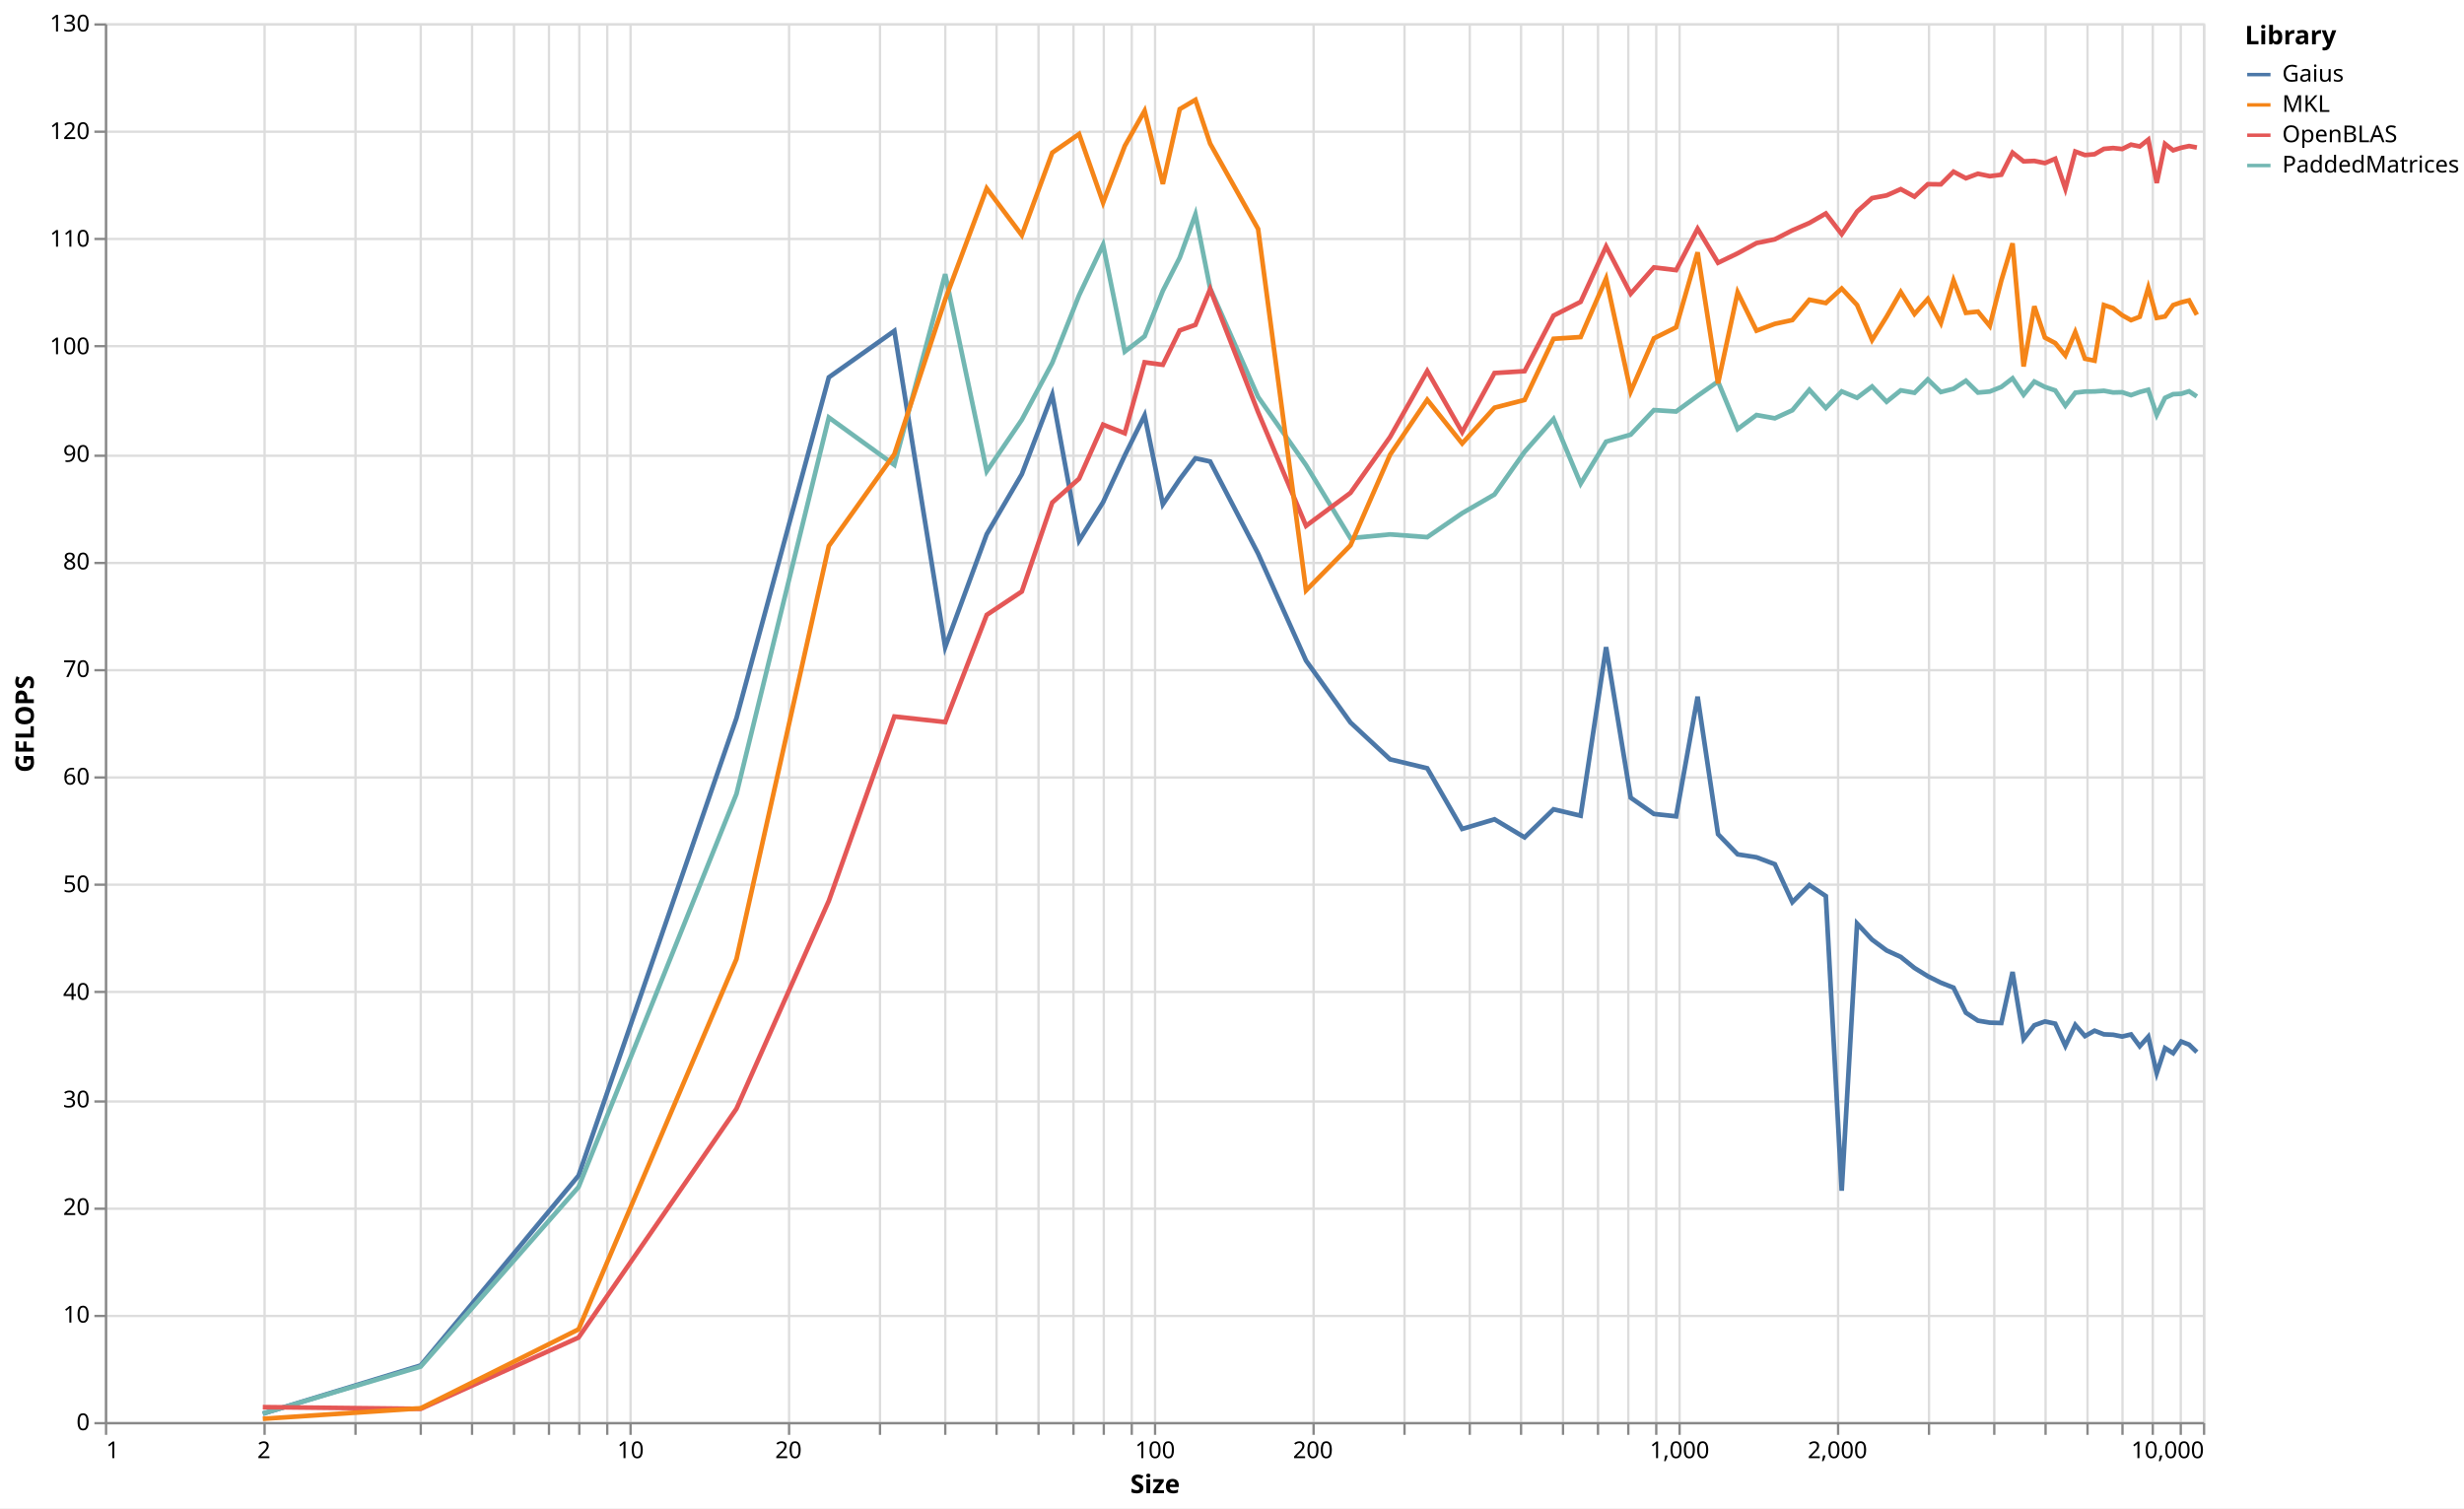
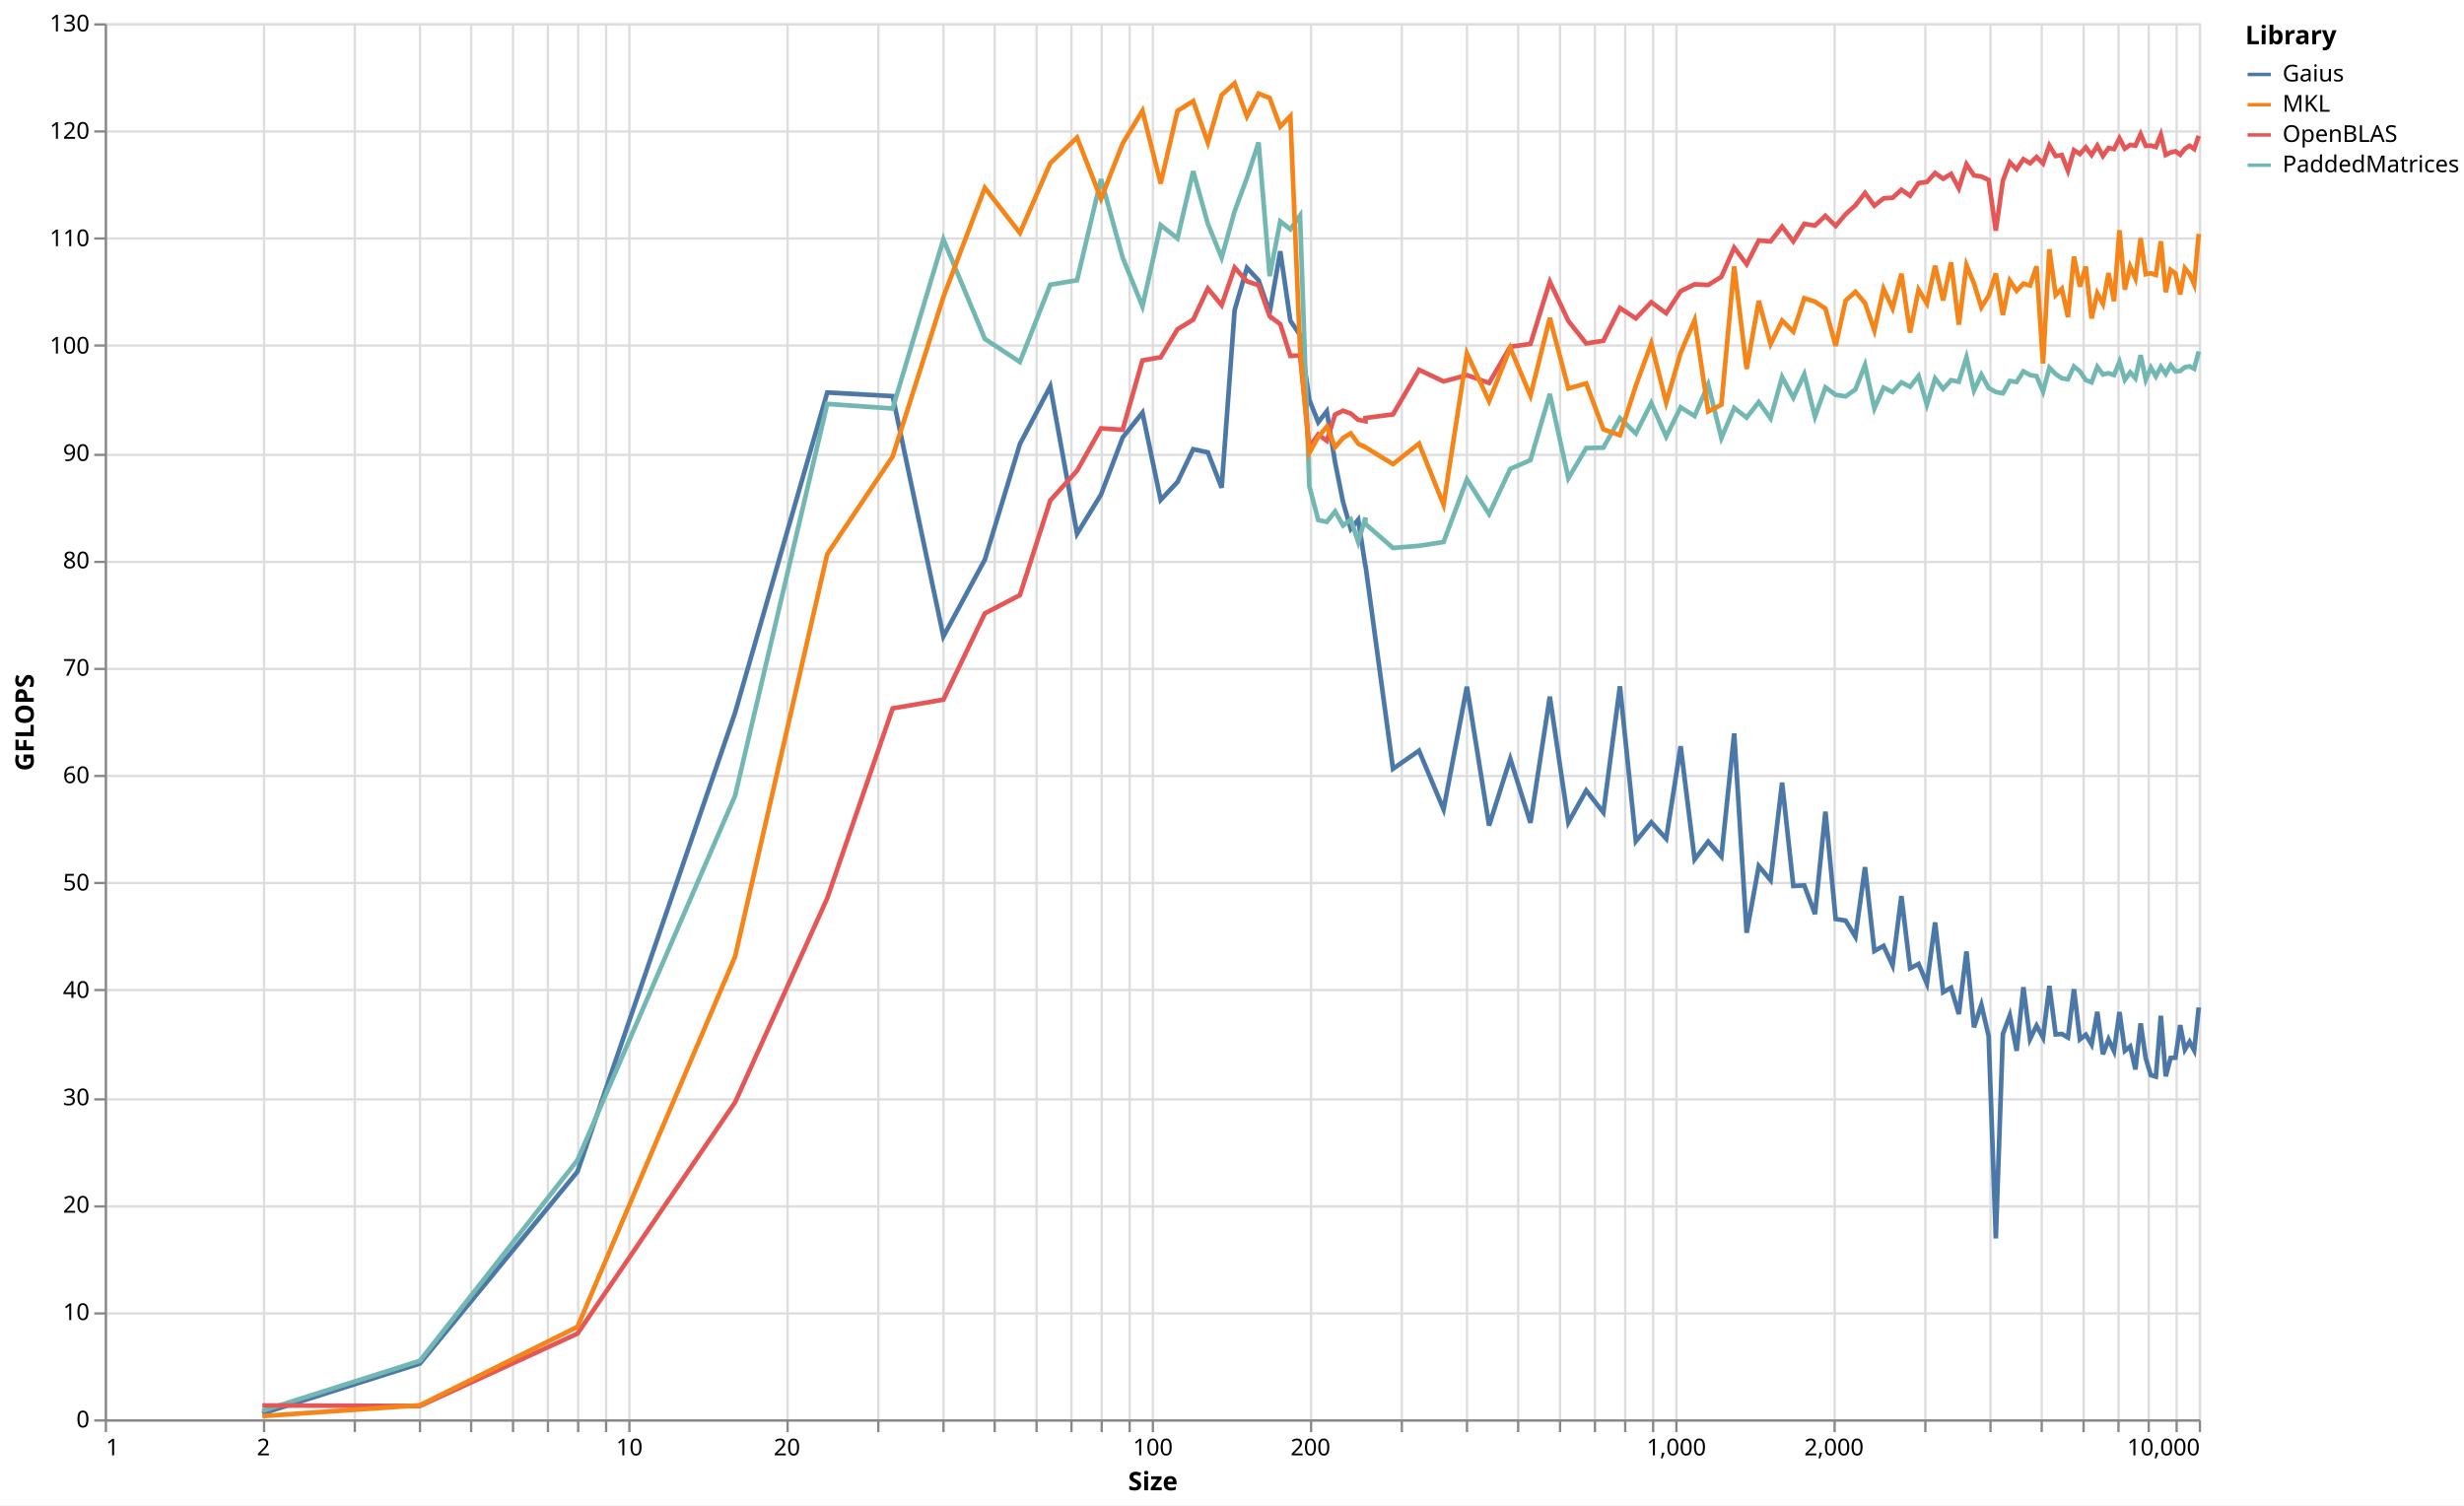
- <svg xmlns="http://www.w3.org/2000/svg" class="marks" width="1057" height="647" viewBox="0 0 1057 647" version="1.1">
-   <rect width="1057" height="647" style="fill: white;" />
+ <svg xmlns="http://www.w3.org/2000/svg" class="marks" width="1059" height="647" viewBox="0 0 1059 647" version="1.1">
+   <rect width="1059" height="647" style="fill: white;" />
  <g transform="translate(45,10)">
    <g class="mark-group role-frame root">
      <g transform="translate(0,0)">
        <path class="background" d="M0.5,0.5h900v600h-900Z" style="fill: none; stroke: #ddd;" />
        <g>
          <g class="mark-group role-axis">
            <g transform="translate(0.5,600.5)">
              <path class="background" d="M0,0h0v0h0Z" style="pointer-events: none; fill: none;" />
              <g>
                <g class="mark-rule role-axis-grid" style="pointer-events: none;">
                  <line transform="translate(0,-600)" x2="0" y2="600" style="fill: none; stroke: #ddd; stroke-width: 1; opacity: 1;" />
                  <line transform="translate(68,-600)" x2="0" y2="600" style="fill: none; stroke: #ddd; stroke-width: 1; opacity: 1;" />
                  <line transform="translate(107,-600)" x2="0" y2="600" style="fill: none; stroke: #ddd; stroke-width: 1; opacity: 1;" />
                  <line transform="translate(135,-600)" x2="0" y2="600" style="fill: none; stroke: #ddd; stroke-width: 1; opacity: 1;" />
                  <line transform="translate(157,-600)" x2="0" y2="600" style="fill: none; stroke: #ddd; stroke-width: 1; opacity: 1;" />
                  <line transform="translate(175,-600)" x2="0" y2="600" style="fill: none; stroke: #ddd; stroke-width: 1; opacity: 1;" />
                  <line transform="translate(190,-600)" x2="0" y2="600" style="fill: none; stroke: #ddd; stroke-width: 1; opacity: 1;" />
                  <line transform="translate(203,-600)" x2="0" y2="600" style="fill: none; stroke: #ddd; stroke-width: 1; opacity: 1;" />
                  <line transform="translate(215,-600)" x2="0" y2="600" style="fill: none; stroke: #ddd; stroke-width: 1; opacity: 1;" />
                  <line transform="translate(225,-600)" x2="0" y2="600" style="fill: none; stroke: #ddd; stroke-width: 1; opacity: 1;" />
                  <line transform="translate(293,-600)" x2="0" y2="600" style="fill: none; stroke: #ddd; stroke-width: 1; opacity: 1;" />
                  <line transform="translate(332,-600)" x2="0" y2="600" style="fill: none; stroke: #ddd; stroke-width: 1; opacity: 1;" />
                  <line transform="translate(360,-600)" x2="0" y2="600" style="fill: none; stroke: #ddd; stroke-width: 1; opacity: 1;" />
                  <line transform="translate(382,-600)" x2="0" y2="600" style="fill: none; stroke: #ddd; stroke-width: 1; opacity: 1;" />
                  <line transform="translate(400,-600)" x2="0" y2="600" style="fill: none; stroke: #ddd; stroke-width: 1; opacity: 1;" />
                  <line transform="translate(415,-600)" x2="0" y2="600" style="fill: none; stroke: #ddd; stroke-width: 1; opacity: 1;" />
                  <line transform="translate(428,-600)" x2="0" y2="600" style="fill: none; stroke: #ddd; stroke-width: 1; opacity: 1;" />
                  <line transform="translate(440,-600)" x2="0" y2="600" style="fill: none; stroke: #ddd; stroke-width: 1; opacity: 1;" />
                  <line transform="translate(450,-600)" x2="0" y2="600" style="fill: none; stroke: #ddd; stroke-width: 1; opacity: 1;" />
                  <line transform="translate(518,-600)" x2="0" y2="600" style="fill: none; stroke: #ddd; stroke-width: 1; opacity: 1;" />
                  <line transform="translate(557,-600)" x2="0" y2="600" style="fill: none; stroke: #ddd; stroke-width: 1; opacity: 1;" />
                  <line transform="translate(585,-600)" x2="0" y2="600" style="fill: none; stroke: #ddd; stroke-width: 1; opacity: 1;" />
                  <line transform="translate(607,-600)" x2="0" y2="600" style="fill: none; stroke: #ddd; stroke-width: 1; opacity: 1;" />
                  <line transform="translate(625,-600)" x2="0" y2="600" style="fill: none; stroke: #ddd; stroke-width: 1; opacity: 1;" />
                  <line transform="translate(640,-600)" x2="0" y2="600" style="fill: none; stroke: #ddd; stroke-width: 1; opacity: 1;" />
                  <line transform="translate(653,-600)" x2="0" y2="600" style="fill: none; stroke: #ddd; stroke-width: 1; opacity: 1;" />
                  <line transform="translate(665,-600)" x2="0" y2="600" style="fill: none; stroke: #ddd; stroke-width: 1; opacity: 1;" />
                  <line transform="translate(675,-600)" x2="0" y2="600" style="fill: none; stroke: #ddd; stroke-width: 1; opacity: 1;" />
                  <line transform="translate(743,-600)" x2="0" y2="600" style="fill: none; stroke: #ddd; stroke-width: 1; opacity: 1;" />
                  <line transform="translate(782,-600)" x2="0" y2="600" style="fill: none; stroke: #ddd; stroke-width: 1; opacity: 1;" />
                  <line transform="translate(810,-600)" x2="0" y2="600" style="fill: none; stroke: #ddd; stroke-width: 1; opacity: 1;" />
                  <line transform="translate(832,-600)" x2="0" y2="600" style="fill: none; stroke: #ddd; stroke-width: 1; opacity: 1;" />
                  <line transform="translate(850,-600)" x2="0" y2="600" style="fill: none; stroke: #ddd; stroke-width: 1; opacity: 1;" />
                  <line transform="translate(865,-600)" x2="0" y2="600" style="fill: none; stroke: #ddd; stroke-width: 1; opacity: 1;" />
                  <line transform="translate(878,-600)" x2="0" y2="600" style="fill: none; stroke: #ddd; stroke-width: 1; opacity: 1;" />
                  <line transform="translate(890,-600)" x2="0" y2="600" style="fill: none; stroke: #ddd; stroke-width: 1; opacity: 1;" />
                  <line transform="translate(900,-600)" x2="0" y2="600" style="fill: none; stroke: #ddd; stroke-width: 1; opacity: 1;" />
                </g>
              </g>
              <path class="foreground" d="" style="pointer-events: none; display: none; fill: none;" />
            </g>
          </g>
          <g class="mark-group role-axis">
            <g transform="translate(0.5,0.5)">
              <path class="background" d="M0,0h0v0h0Z" style="pointer-events: none; fill: none;" />
              <g>
                <g class="mark-rule role-axis-grid" style="pointer-events: none;">
                  <line transform="translate(0,600)" x2="900" y2="0" style="fill: none; stroke: #ddd; stroke-width: 1; opacity: 1;" />
                  <line transform="translate(0,554)" x2="900" y2="0" style="fill: none; stroke: #ddd; stroke-width: 1; opacity: 1;" />
                  <line transform="translate(0,508)" x2="900" y2="0" style="fill: none; stroke: #ddd; stroke-width: 1; opacity: 1;" />
                  <line transform="translate(0,462)" x2="900" y2="0" style="fill: none; stroke: #ddd; stroke-width: 1; opacity: 1;" />
                  <line transform="translate(0,415)" x2="900" y2="0" style="fill: none; stroke: #ddd; stroke-width: 1; opacity: 1;" />
                  <line transform="translate(0,369)" x2="900" y2="0" style="fill: none; stroke: #ddd; stroke-width: 1; opacity: 1;" />
                  <line transform="translate(0,323)" x2="900" y2="0" style="fill: none; stroke: #ddd; stroke-width: 1; opacity: 1;" />
                  <line transform="translate(0,277)" x2="900" y2="0" style="fill: none; stroke: #ddd; stroke-width: 1; opacity: 1;" />
                  <line transform="translate(0,231)" x2="900" y2="0" style="fill: none; stroke: #ddd; stroke-width: 1; opacity: 1;" />
                  <line transform="translate(0,185)" x2="900" y2="0" style="fill: none; stroke: #ddd; stroke-width: 1; opacity: 1;" />
                  <line transform="translate(0,138)" x2="900" y2="0" style="fill: none; stroke: #ddd; stroke-width: 1; opacity: 1;" />
                  <line transform="translate(0,92)" x2="900" y2="0" style="fill: none; stroke: #ddd; stroke-width: 1; opacity: 1;" />
                  <line transform="translate(0,46)" x2="900" y2="0" style="fill: none; stroke: #ddd; stroke-width: 1; opacity: 1;" />
                  <line transform="translate(0,0)" x2="900" y2="0" style="fill: none; stroke: #ddd; stroke-width: 1; opacity: 1;" />
                </g>
              </g>
              <path class="foreground" d="" style="pointer-events: none; display: none; fill: none;" />
            </g>
          </g>
          <g class="mark-group role-axis">
            <g transform="translate(0.5,600.5)">
              <path class="background" d="M0,0h0v0h0Z" style="pointer-events: none; fill: none;" />
              <g>
                <g class="mark-rule role-axis-tick" style="pointer-events: none;">
                  <line transform="translate(0,0)" x2="0" y2="5" style="fill: none; stroke: #888; stroke-width: 1; opacity: 1;" />
                  <line transform="translate(68,0)" x2="0" y2="5" style="fill: none; stroke: #888; stroke-width: 1; opacity: 1;" />
                  <line transform="translate(107,0)" x2="0" y2="5" style="fill: none; stroke: #888; stroke-width: 1; opacity: 1;" />
                  <line transform="translate(135,0)" x2="0" y2="5" style="fill: none; stroke: #888; stroke-width: 1; opacity: 1;" />
                  <line transform="translate(157,0)" x2="0" y2="5" style="fill: none; stroke: #888; stroke-width: 1; opacity: 1;" />
                  <line transform="translate(175,0)" x2="0" y2="5" style="fill: none; stroke: #888; stroke-width: 1; opacity: 1;" />
                  <line transform="translate(190,0)" x2="0" y2="5" style="fill: none; stroke: #888; stroke-width: 1; opacity: 1;" />
                  <line transform="translate(203,0)" x2="0" y2="5" style="fill: none; stroke: #888; stroke-width: 1; opacity: 1;" />
                  <line transform="translate(215,0)" x2="0" y2="5" style="fill: none; stroke: #888; stroke-width: 1; opacity: 1;" />
                  <line transform="translate(225,0)" x2="0" y2="5" style="fill: none; stroke: #888; stroke-width: 1; opacity: 1;" />
                  <line transform="translate(293,0)" x2="0" y2="5" style="fill: none; stroke: #888; stroke-width: 1; opacity: 1;" />
                  <line transform="translate(332,0)" x2="0" y2="5" style="fill: none; stroke: #888; stroke-width: 1; opacity: 1;" />
                  <line transform="translate(360,0)" x2="0" y2="5" style="fill: none; stroke: #888; stroke-width: 1; opacity: 1;" />
                  <line transform="translate(382,0)" x2="0" y2="5" style="fill: none; stroke: #888; stroke-width: 1; opacity: 1;" />
                  <line transform="translate(400,0)" x2="0" y2="5" style="fill: none; stroke: #888; stroke-width: 1; opacity: 1;" />
                  <line transform="translate(415,0)" x2="0" y2="5" style="fill: none; stroke: #888; stroke-width: 1; opacity: 1;" />
                  <line transform="translate(428,0)" x2="0" y2="5" style="fill: none; stroke: #888; stroke-width: 1; opacity: 1;" />
                  <line transform="translate(440,0)" x2="0" y2="5" style="fill: none; stroke: #888; stroke-width: 1; opacity: 1;" />
                  <line transform="translate(450,0)" x2="0" y2="5" style="fill: none; stroke: #888; stroke-width: 1; opacity: 1;" />
                  <line transform="translate(518,0)" x2="0" y2="5" style="fill: none; stroke: #888; stroke-width: 1; opacity: 1;" />
                  <line transform="translate(557,0)" x2="0" y2="5" style="fill: none; stroke: #888; stroke-width: 1; opacity: 1;" />
                  <line transform="translate(585,0)" x2="0" y2="5" style="fill: none; stroke: #888; stroke-width: 1; opacity: 1;" />
                  <line transform="translate(607,0)" x2="0" y2="5" style="fill: none; stroke: #888; stroke-width: 1; opacity: 1;" />
                  <line transform="translate(625,0)" x2="0" y2="5" style="fill: none; stroke: #888; stroke-width: 1; opacity: 1;" />
                  <line transform="translate(640,0)" x2="0" y2="5" style="fill: none; stroke: #888; stroke-width: 1; opacity: 1;" />
                  <line transform="translate(653,0)" x2="0" y2="5" style="fill: none; stroke: #888; stroke-width: 1; opacity: 1;" />
                  <line transform="translate(665,0)" x2="0" y2="5" style="fill: none; stroke: #888; stroke-width: 1; opacity: 1;" />
                  <line transform="translate(675,0)" x2="0" y2="5" style="fill: none; stroke: #888; stroke-width: 1; opacity: 1;" />
                  <line transform="translate(743,0)" x2="0" y2="5" style="fill: none; stroke: #888; stroke-width: 1; opacity: 1;" />
                  <line transform="translate(782,0)" x2="0" y2="5" style="fill: none; stroke: #888; stroke-width: 1; opacity: 1;" />
                  <line transform="translate(810,0)" x2="0" y2="5" style="fill: none; stroke: #888; stroke-width: 1; opacity: 1;" />
                  <line transform="translate(832,0)" x2="0" y2="5" style="fill: none; stroke: #888; stroke-width: 1; opacity: 1;" />
                  <line transform="translate(850,0)" x2="0" y2="5" style="fill: none; stroke: #888; stroke-width: 1; opacity: 1;" />
                  <line transform="translate(865,0)" x2="0" y2="5" style="fill: none; stroke: #888; stroke-width: 1; opacity: 1;" />
                  <line transform="translate(878,0)" x2="0" y2="5" style="fill: none; stroke: #888; stroke-width: 1; opacity: 1;" />
                  <line transform="translate(890,0)" x2="0" y2="5" style="fill: none; stroke: #888; stroke-width: 1; opacity: 1;" />
                  <line transform="translate(900,0)" x2="0" y2="5" style="fill: none; stroke: #888; stroke-width: 1; opacity: 1;" />
                </g>
                <g class="mark-text role-axis-label" style="pointer-events: none;">
                  <text text-anchor="start" transform="translate(0,15)" style="font-family: sans-serif; font-size: 10px; fill: #000; opacity: 1;">1</text>
                  <text text-anchor="middle" transform="translate(67.73175,15)" style="font-family: sans-serif; font-size: 10px; fill: #000; opacity: 1;">2</text>
                  <text text-anchor="middle" transform="translate(107.3523,15)" style="font-family: sans-serif; font-size: 10px; fill: #000; opacity: 1;" />
                  <text text-anchor="middle" transform="translate(135.4635,15)" style="font-family: sans-serif; font-size: 10px; fill: #000; opacity: 1;" />
                  <text text-anchor="middle" transform="translate(157.2683,15)" style="font-family: sans-serif; font-size: 10px; fill: #000; opacity: 1;" />
                  <text text-anchor="middle" transform="translate(175.084,15)" style="font-family: sans-serif; font-size: 10px; fill: #000; opacity: 1;" />
                  <text text-anchor="middle" transform="translate(190.1471,15)" style="font-family: sans-serif; font-size: 10px; fill: #000; opacity: 1;" />
                  <text text-anchor="middle" transform="translate(203.1952,15)" style="font-family: sans-serif; font-size: 10px; fill: #000; opacity: 1;" />
                  <text text-anchor="middle" transform="translate(214.7046,15)" style="font-family: sans-serif; font-size: 10px; fill: #000; opacity: 1;" />
                  <text text-anchor="middle" transform="translate(225,15)" style="font-family: sans-serif; font-size: 10px; fill: #000; opacity: 1;">10</text>
                  <text text-anchor="middle" transform="translate(292.7317,15)" style="font-family: sans-serif; font-size: 10px; fill: #000; opacity: 1;">20</text>
                  <text text-anchor="middle" transform="translate(332.3523,15)" style="font-family: sans-serif; font-size: 10px; fill: #000; opacity: 1;" />
                  <text text-anchor="middle" transform="translate(360.4635,15)" style="font-family: sans-serif; font-size: 10px; fill: #000; opacity: 1;" />
                  <text text-anchor="middle" transform="translate(382.2683,15)" style="font-family: sans-serif; font-size: 10px; fill: #000; opacity: 1;" />
                  <text text-anchor="middle" transform="translate(400.084,15)" style="font-family: sans-serif; font-size: 10px; fill: #000; opacity: 1;" />
                  <text text-anchor="middle" transform="translate(415.1471,15)" style="font-family: sans-serif; font-size: 10px; fill: #000; opacity: 1;" />
                  <text text-anchor="middle" transform="translate(428.1952,15)" style="font-family: sans-serif; font-size: 10px; fill: #000; opacity: 1;" />
                  <text text-anchor="middle" transform="translate(439.7046,15)" style="font-family: sans-serif; font-size: 10px; fill: #000; opacity: 1;" />
                  <text text-anchor="middle" transform="translate(450,15)" style="font-family: sans-serif; font-size: 10px; fill: #000; opacity: 1;">100</text>
                  <text text-anchor="middle" transform="translate(517.7317,15)" style="font-family: sans-serif; font-size: 10px; fill: #000; opacity: 1;">200</text>
                  <text text-anchor="middle" transform="translate(557.3523,15)" style="font-family: sans-serif; font-size: 10px; fill: #000; opacity: 1;" />
                  <text text-anchor="middle" transform="translate(585.4635,15)" style="font-family: sans-serif; font-size: 10px; fill: #000; opacity: 1;" />
                  <text text-anchor="middle" transform="translate(607.2683,15)" style="font-family: sans-serif; font-size: 10px; fill: #000; opacity: 1;" />
                  <text text-anchor="middle" transform="translate(625.084,15)" style="font-family: sans-serif; font-size: 10px; fill: #000; opacity: 1;" />
                  <text text-anchor="middle" transform="translate(640.1471,15)" style="font-family: sans-serif; font-size: 10px; fill: #000; opacity: 1;" />
                  <text text-anchor="middle" transform="translate(653.1952,15)" style="font-family: sans-serif; font-size: 10px; fill: #000; opacity: 1;" />
                  <text text-anchor="middle" transform="translate(664.7046,15)" style="font-family: sans-serif; font-size: 10px; fill: #000; opacity: 1;" />
                  <text text-anchor="middle" transform="translate(675,15)" style="font-family: sans-serif; font-size: 10px; fill: #000; opacity: 1;">1,000</text>
                  <text text-anchor="middle" transform="translate(742.7317,15)" style="font-family: sans-serif; font-size: 10px; fill: #000; opacity: 1;">2,000</text>
                  <text text-anchor="middle" transform="translate(782.3523,15)" style="font-family: sans-serif; font-size: 10px; fill: #000; opacity: 1;" />
                  <text text-anchor="middle" transform="translate(810.4635,15)" style="font-family: sans-serif; font-size: 10px; fill: #000; opacity: 1;" />
                  <text text-anchor="middle" transform="translate(832.2683,15)" style="font-family: sans-serif; font-size: 10px; fill: #000; opacity: 1;" />
                  <text text-anchor="middle" transform="translate(850.084,15)" style="font-family: sans-serif; font-size: 10px; fill: #000; opacity: 1;" />
                  <text text-anchor="middle" transform="translate(865.1471,15)" style="font-family: sans-serif; font-size: 10px; fill: #000; opacity: 1;" />
                  <text text-anchor="middle" transform="translate(878.1952,15)" style="font-family: sans-serif; font-size: 10px; fill: #000; opacity: 1;" />
                  <text text-anchor="middle" transform="translate(889.7046,15)" style="font-family: sans-serif; font-size: 10px; fill: #000; opacity: 1;" />
                  <text text-anchor="end" transform="translate(900,15)" style="font-family: sans-serif; font-size: 10px; fill: #000; opacity: 1;">10,000</text>
                </g>
                <g class="mark-rule role-axis-domain" style="pointer-events: none;">
                  <line transform="translate(0,0)" x2="900" y2="0" style="fill: none; stroke: #888; stroke-width: 1; opacity: 1;" />
                </g>
                <g class="mark-text role-axis-title" style="pointer-events: none;">
                  <text text-anchor="middle" transform="translate(450,30)" style="font-family: sans-serif; font-size: 11px; font-weight: bold; fill: #000; opacity: 1;">Size</text>
                </g>
              </g>
              <path class="foreground" d="" style="pointer-events: none; display: none; fill: none;" />
            </g>
          </g>
          <g class="mark-group role-axis">
            <g transform="translate(0.5,0.5)">
              <path class="background" d="M0,0h0v0h0Z" style="pointer-events: none; fill: none;" />
              <g>
                <g class="mark-rule role-axis-tick" style="pointer-events: none;">
                  <line transform="translate(0,600)" x2="-5" y2="0" style="fill: none; stroke: #888; stroke-width: 1; opacity: 1;" />
                  <line transform="translate(0,554)" x2="-5" y2="0" style="fill: none; stroke: #888; stroke-width: 1; opacity: 1;" />
                  <line transform="translate(0,508)" x2="-5" y2="0" style="fill: none; stroke: #888; stroke-width: 1; opacity: 1;" />
                  <line transform="translate(0,462)" x2="-5" y2="0" style="fill: none; stroke: #888; stroke-width: 1; opacity: 1;" />
                  <line transform="translate(0,415)" x2="-5" y2="0" style="fill: none; stroke: #888; stroke-width: 1; opacity: 1;" />
                  <line transform="translate(0,369)" x2="-5" y2="0" style="fill: none; stroke: #888; stroke-width: 1; opacity: 1;" />
                  <line transform="translate(0,323)" x2="-5" y2="0" style="fill: none; stroke: #888; stroke-width: 1; opacity: 1;" />
                  <line transform="translate(0,277)" x2="-5" y2="0" style="fill: none; stroke: #888; stroke-width: 1; opacity: 1;" />
                  <line transform="translate(0,231)" x2="-5" y2="0" style="fill: none; stroke: #888; stroke-width: 1; opacity: 1;" />
                  <line transform="translate(0,185)" x2="-5" y2="0" style="fill: none; stroke: #888; stroke-width: 1; opacity: 1;" />
                  <line transform="translate(0,138)" x2="-5" y2="0" style="fill: none; stroke: #888; stroke-width: 1; opacity: 1;" />
                  <line transform="translate(0,92)" x2="-5" y2="0" style="fill: none; stroke: #888; stroke-width: 1; opacity: 1;" />
                  <line transform="translate(0,46)" x2="-5" y2="0" style="fill: none; stroke: #888; stroke-width: 1; opacity: 1;" />
                  <line transform="translate(0,0)" x2="-5" y2="0" style="fill: none; stroke: #888; stroke-width: 1; opacity: 1;" />
                </g>
                <g class="mark-text role-axis-label" style="pointer-events: none;">
                  <text text-anchor="end" transform="translate(-7,603)" style="font-family: sans-serif; font-size: 10px; fill: #000; opacity: 1;">0</text>
                  <text text-anchor="end" transform="translate(-7,556.8462)" style="font-family: sans-serif; font-size: 10px; fill: #000; opacity: 1;">10</text>
                  <text text-anchor="end" transform="translate(-7,510.6923)" style="font-family: sans-serif; font-size: 10px; fill: #000; opacity: 1;">20</text>
                  <text text-anchor="end" transform="translate(-7,464.5385)" style="font-family: sans-serif; font-size: 10px; fill: #000; opacity: 1;">30</text>
                  <text text-anchor="end" transform="translate(-7,418.3846)" style="font-family: sans-serif; font-size: 10px; fill: #000; opacity: 1;">40</text>
                  <text text-anchor="end" transform="translate(-7,372.2308)" style="font-family: sans-serif; font-size: 10px; fill: #000; opacity: 1;">50</text>
                  <text text-anchor="end" transform="translate(-7,326.0769)" style="font-family: sans-serif; font-size: 10px; fill: #000; opacity: 1;">60</text>
                  <text text-anchor="end" transform="translate(-7,279.9231)" style="font-family: sans-serif; font-size: 10px; fill: #000; opacity: 1;">70</text>
                  <text text-anchor="end" transform="translate(-7,233.7692)" style="font-family: sans-serif; font-size: 10px; fill: #000; opacity: 1;">80</text>
                  <text text-anchor="end" transform="translate(-7,187.6154)" style="font-family: sans-serif; font-size: 10px; fill: #000; opacity: 1;">90</text>
                  <text text-anchor="end" transform="translate(-7,141.4615)" style="font-family: sans-serif; font-size: 10px; fill: #000; opacity: 1;">100</text>
                  <text text-anchor="end" transform="translate(-7,95.30769)" style="font-family: sans-serif; font-size: 10px; fill: #000; opacity: 1;">110</text>
                  <text text-anchor="end" transform="translate(-7,49.15385)" style="font-family: sans-serif; font-size: 10px; fill: #000; opacity: 1;">120</text>
                  <text text-anchor="end" transform="translate(-7,3)" style="font-family: sans-serif; font-size: 10px; fill: #000; opacity: 1;">130</text>
                </g>
                <g class="mark-rule role-axis-domain" style="pointer-events: none;">
                  <line transform="translate(0,600)" x2="0" y2="-600" style="fill: none; stroke: #888; stroke-width: 1; opacity: 1;" />
                </g>
                <g class="mark-text role-axis-title" style="pointer-events: none;">
                  <text text-anchor="middle" transform="translate(-29,300) rotate(-90) translate(0,-2)" style="font-family: sans-serif; font-size: 11px; font-weight: bold; fill: #000; opacity: 1;">GFLOPS</text>
                </g>
              </g>
              <path class="foreground" d="" style="pointer-events: none; display: none; fill: none;" />
            </g>
          </g>
          <g class="mark-group role-scope pathgroup">
            <g transform="translate(0,0)">
              <path class="background" d="M0,0h900v600h-900Z" style="fill: none;" />
              <g>
                <g class="mark-line role-mark marks">
-                   <path d="M67.732,596.413L135.463,575.736L203.195,494.284L270.927,298.049L310.548,151.863L338.659,131.945L360.463,267.566L378.279,219.149L393.342,193.398L406.39,159.317L417.9,221.887L428.195,205.43L437.509,185.36L446.011,168.169L453.833,206.333L461.074,195.604L467.816,186.596L474.122,187.963L494.698,227.468L515.258,273.387L534.318,299.919L551.306,315.721L567.256,319.564L582.235,345.574L596.1,341.454L609.012,349.203L621.434,337.166L633.056,339.915L643.98,267.599L654.53,332.185L664.487,339.152L674.018,340.184L683.242,288.85L691.998,347.835L700.411,356.484L708.505,357.749L716.364,360.717L723.875,376.976L731.18,369.654L738.233,374.382L745.049,500.781L751.645,386.187L758.074,393.073L764.302,397.703L770.378,400.486L776.271,405.225L781.993,408.766L787.584,411.546L793.018,413.676L798.332,424.43L803.503,427.829L808.564,428.678L813.518,428.836L818.345,406.935L823.074,435.712L827.687,429.806L832.21,428.168L836.644,429.116L840.994,438.644L845.243,429.641L849.414,434.449L853.524,432.132L857.529,433.697L861.477,433.866L865.356,434.638L869.154,433.733L872.9,438.805L876.569,434.707L880.19,450.318L883.739,439.602L887.231,441.782L890.677,436.773L894.058,438.099L897.396,441.309" style="fill: none; stroke: #4c78a8; stroke-width: 2;" />
+                   <path d="M67.732,597.501L135.463,576.031L203.195,493.558L270.927,296.29L310.548,158.689L338.659,160.26L360.463,263.514L378.279,230.514L393.342,180.848L406.39,156.056L417.9,219.381L428.195,202.577L437.509,178.045L446.011,167.345L453.833,204.865L461.074,197.149L467.816,183.074L474.122,184.425L480.046,199.628L485.632,123.289L490.915,105.119L495.927,110.452L500.695,124.194L505.24,97.979L509.584,127.87L513.743,133.952L517.732,161.845L521.564,171.462L525.252,166.748L528.806,188.698L532.235,205.778L535.548,217.312L538.752,213.361L541.854,233.526L541.854,232.808L553.702,320.405L564.873,312.633L575.439,337.861L585.463,285.145L594.999,344.821L604.09,316.089L612.778,343.643L621.095,289.413L629.073,343.459L636.738,329.744L644.114,339.186L651.221,284.974L658.079,351.557L664.705,343.42L671.113,350.458L677.317,310.71L683.331,359.357L689.166,351.707L694.831,358.156L700.336,305.22L705.691,390.9L710.903,362.246L715.979,368.289L720.927,326.36L725.753,370.807L730.462,370.532L735.061,382.867L739.554,338.842L743.946,384.978L748.241,385.653L752.444,392.606L756.559,362.675L760.588,398.737L764.537,396.531L768.407,404.938L772.202,375.109L775.924,406.157L779.577,404.311L783.163,412.722L786.685,386.456L790.144,416.424L793.543,414.524L796.883,425.821L800.168,398.919L803.398,431.54L806.576,421.838L809.703,435.331L812.781,522.271L815.811,434.455L818.795,426.397L821.734,441.638L824.629,414.288L827.482,436.584L830.294,430.828L833.066,435.942L835.8,413.725L838.495,434.586L841.154,434.385L843.778,435.903L846.366,415.121L848.921,436.692L851.443,434.708L853.932,438.887L856.39,424.865L858.818,443.109L861.216,436.713L863.585,441.751L865.926,424.946L868.239,441.628L870.524,439.771L872.784,449.625L875.017,429.826L877.226,444.91L879.409,452.088L881.569,452.725L883.705,426.569L885.817,452.588L887.908,444.704L889.976,444.577L892.022,430.578L894.047,441.067L896.052,437.741L898.036,441.421L900,422.97" style="fill: none; stroke: #4c78a8; stroke-width: 2;" />
                </g>
              </g>
              <path class="foreground" d="" style="display: none; fill: none;" />
            </g>
            <g transform="translate(0,0)">
              <path class="background" d="M0,0h900v600h-900Z" style="fill: none;" />
              <g>
                <g class="mark-line role-mark marks">
-                   <path d="M67.732,596.371L135.463,576.219L203.195,499.17L270.927,330.576L310.548,169.088L338.659,189.43L360.463,107.61L378.279,192.168L393.342,170.065L406.39,145.679L417.9,116.66L428.195,94.961L437.509,140.805L446.011,134.258L453.833,114.728L461.074,100.537L467.816,81.967L474.122,113.671L494.698,160.261L515.258,189.496L534.318,220.878L551.306,219.241L567.256,220.42L582.235,210.135L596.1,202.11L609.012,183.813L621.434,169.733L633.056,197.496L643.98,179.446L654.53,176.442L664.487,165.916L674.018,166.525L683.242,159.789L691.998,153.651L700.411,174.039L708.505,168.032L716.364,169.436L723.875,165.982L731.18,157.194L738.233,164.997L745.049,157.902L751.645,160.636L758.074,155.801L764.302,162.341L770.378,157.447L776.271,158.485L781.993,152.748L787.584,158.173L793.018,156.779L798.332,153.323L803.503,158.404L808.564,157.954L813.518,155.989L818.345,152.288L823.074,159.348L827.687,153.675L832.21,155.988L836.644,157.483L840.994,164.029L845.243,158.462L849.414,157.965L853.524,157.927L857.529,157.632L861.477,158.355L865.356,158.259L869.154,159.505L872.9,158.157L876.569,157.202L880.19,167.965L883.739,160.681L887.231,159.091L890.677,158.922L894.058,157.847L897.396,160.086" style="fill: none; stroke: #72b7b2; stroke-width: 2;" />
+                   <path d="M67.732,596.351L135.463,574.851L203.195,488.606L270.927,332.001L310.548,163.592L338.659,165.583L360.463,92.858L378.279,135.673L393.342,145.553L406.39,112.378L417.9,110.445L428.195,66.975L437.509,100.674L446.011,121.71L453.833,86.76L461.074,92.464L467.816,63.587L474.122,86.162L480.046,100.761L485.632,80.777L490.915,66.48L495.927,51.229L500.695,108.7L505.24,85.133L509.584,88.552L513.743,82.635L517.732,198.952L521.564,213.49L525.252,214.309L528.806,209.811L532.235,215.845L535.548,213.288L538.752,222.965L541.854,212.448L541.854,215.205L553.702,225.5L564.873,224.593L575.439,222.947L585.463,196.045L594.999,210.93L604.09,191.531L612.778,187.733L621.095,159.321L629.073,195.555L636.738,182.571L644.114,182.395L651.221,169.725L658.079,176.301L664.705,163.222L671.113,177.676L677.317,165.057L683.331,168.8L689.166,155.274L694.831,178.262L700.336,165.312L705.691,169.446L710.903,162.788L715.979,169.829L720.927,152.005L725.753,160.942L730.462,150.84L735.061,169.121L739.554,156.476L743.946,159.69L748.241,160.368L752.444,157.39L756.559,146.889L760.588,165.524L764.537,156.592L768.407,158.509L772.202,154.342L775.924,156.211L779.577,151.594L783.163,163.969L786.685,152.638L790.144,157.142L793.543,153.407L796.883,154.059L800.168,143.544L803.398,157.811L806.576,151.03L809.703,156.764L812.781,158.459L815.811,159.054L818.795,153.747L821.734,154.151L824.629,149.581L827.482,151.188L830.294,151.665L833.066,158.309L835.8,148.005L838.495,150.737L841.154,152.57L843.778,153.027L846.366,147.494L848.921,149.612L851.443,153.359L853.932,154.298L856.39,147.648L858.818,150.945L861.216,150.389L863.585,151.194L865.926,145.448L868.239,153.236L870.524,150.007L872.784,152.595L875.017,142.63L877.226,153.209L879.409,147.971L881.569,151.775L883.705,147.658L885.817,150.677L887.908,146.988L889.976,149.603L892.022,149.431L894.047,147.814L896.052,147.461L898.036,148.477L900,141.059" style="fill: none; stroke: #72b7b2; stroke-width: 2;" />
                </g>
              </g>
              <path class="foreground" d="" style="display: none; fill: none;" />
            </g>
            <g transform="translate(0,0)">
              <path class="background" d="M0,0h900v600h-900Z" style="fill: none;" />
              <g>
                <g class="mark-line role-mark marks">
-                   <path d="M67.732,593.608L135.463,594.339L203.195,563.739L270.927,465.601L310.548,376.419L338.659,297.363L360.463,299.751L378.279,253.78L393.342,243.732L406.39,205.563L417.9,195.345L428.195,172.178L437.509,175.854L446.011,145.431L453.833,146.479L461.074,131.736L467.816,129.337L474.122,114.025L494.698,166.791L515.258,215.575L534.318,201.415L551.306,177.459L567.256,149.161L582.235,175.386L596.1,150.022L609.012,149.219L621.434,125.376L633.056,119.478L643.98,95.732L654.53,116.003L664.487,104.711L674.018,105.872L683.242,88.126L691.998,102.721L700.411,98.67L708.505,94.267L716.364,92.659L723.875,88.812L731.18,85.641L738.233,81.578L745.049,90.457L751.645,80.723L758.074,74.988L764.302,73.83L770.378,71.135L776.271,74.351L781.993,69.012L787.584,69.087L793.018,63.652L798.332,66.465L803.503,64.522L808.564,65.578L813.518,64.946L818.345,55.477L823.074,59.218L827.687,59.033L832.21,59.958L836.644,58.106L840.994,70.958L845.243,55.003L849.414,56.515L853.524,56.15L857.529,53.864L861.477,53.504L865.356,53.915L869.154,52.045L872.9,52.815L876.569,49.886L880.19,68.492L883.739,51.735L887.231,54.48L890.677,53.376L894.058,52.648L897.396,53.274" style="fill: none; stroke: #e45756; stroke-width: 2;" />
+                   <path d="M67.732,594.052L135.463,594.27L203.195,563.159L270.927,463.789L310.548,376.046L338.659,294.452L360.463,290.697L378.279,253.623L393.342,245.767L406.39,205.1L417.9,192.297L428.195,174.105L437.509,174.707L446.011,144.899L453.833,143.548L461.074,131.499L467.816,127.413L474.122,113.976L480.046,121.176L485.632,105.021L490.915,110.92L495.927,112.573L500.695,125.885L505.24,129.316L509.584,142.984L513.743,142.739L517.732,182.172L521.564,176.727L525.252,179.473L528.806,168.171L532.235,166.52L535.548,167.727L538.752,170.441L541.854,171.027L541.854,169.663L553.702,168.091L564.873,148.943L575.439,153.927L585.463,151.225L594.999,154.585L604.09,139.035L612.778,137.806L621.095,111.079L629.073,127.964L636.738,137.595L644.114,136.464L651.221,122.358L658.079,126.836L664.705,119.89L671.113,124.624L677.317,115.158L683.331,112.193L689.166,112.48L694.831,108.984L700.336,96.445L705.691,103.556L710.903,93.358L715.979,93.742L720.927,87.412L725.753,93.744L730.462,86.216L735.061,86.927L739.554,82.768L743.946,87.107L748.241,82.054L752.444,78.254L756.559,72.933L760.588,78.393L764.537,75.256L768.407,75.001L772.202,71.56L775.924,74.118L779.577,68.709L783.163,68.205L786.685,64.355L790.144,66.831L793.543,64.735L796.883,70.941L800.168,60.589L803.398,65.405L806.576,65.852L809.703,67.354L812.781,89.144L815.811,67.657L818.795,59.732L821.734,62.743L824.629,58.425L827.482,60.162L830.294,57.469L833.066,60.274L835.8,52.537L838.495,57.062L841.154,56.661L843.778,63.392L846.366,54.534L848.921,56.196L851.443,53.307L853.932,56.614L856.39,52.616L858.818,57.047L861.216,53.634L863.585,54.094L865.926,49.431L868.239,53.874L870.524,52.273L872.784,52.592L875.017,47.612L877.226,52.7L879.409,52.562L881.569,53.195L883.705,47.881L885.817,56.577L887.908,55.521L889.976,55.021L892.022,56.493L894.047,53.925L896.052,52.645L898.036,54.059L900,48.366" style="fill: none; stroke: #e45756; stroke-width: 2;" />
                </g>
              </g>
              <path class="foreground" d="" style="display: none; fill: none;" />
            </g>
            <g transform="translate(0,0)">
              <path class="background" d="M0,0h900v600h-900Z" style="fill: none;" />
              <g>
                <g class="mark-line role-mark marks">
-                   <path d="M67.732,598.614L135.463,594.094L203.195,560.222L270.927,401.39L310.548,224.193L338.659,184.84L360.463,118.486L378.279,70.816L393.342,90.91L406.39,55.493L417.9,47.504L428.195,76.925L437.509,52.618L446.011,37.549L453.833,68.909L461.074,36.81L467.816,32.821L474.122,51.605L494.698,88.22L515.258,243.272L534.318,223.939L551.306,185.059L567.256,161.487L582.235,180.239L596.1,164.891L609.012,161.561L621.434,135.333L633.056,134.587L643.98,109.49L654.53,157.963L664.487,135.152L674.018,130.415L683.242,98.241L691.998,154.466L700.411,115.413L708.505,131.848L716.364,128.919L723.875,127.298L731.18,118.574L738.233,119.983L745.049,113.772L751.645,120.835L758.074,135.854L764.302,125.865L770.378,115.271L776.271,124.69L781.993,118.22L787.584,128.573L793.018,110.29L798.332,124.197L803.503,123.674L808.564,129.826L813.518,110.321L818.345,94.375L823.074,147.215L827.687,121.378L832.21,134.802L836.644,137.162L840.994,142.481L845.243,132.475L849.414,143.888L853.524,144.721L857.529,120.853L861.477,122.191L865.356,125.213L869.154,127.338L872.9,125.889L876.569,113.397L880.19,126.379L883.739,125.756L887.231,120.877L890.677,119.695L894.058,118.86L897.396,125.041" style="fill: none; stroke: #f58518; stroke-width: 2;" />
+                   <path d="M67.732,598.611L135.463,593.952L203.195,560.243L270.927,401.154L310.548,228.125L338.659,186.189L360.463,117.621L378.279,70.733L393.342,90.129L406.39,60.144L417.9,49.129L428.195,75.455L437.509,51.664L446.011,37.587L453.833,68.909L461.074,37.641L467.816,33.446L474.122,51.326L480.046,30.85L485.632,25.772L490.915,40.068L495.927,30.223L500.695,32.118L505.24,44.448L509.584,39.89L513.743,140.239L517.732,184.649L521.564,177.844L525.252,173.333L528.806,182.229L532.235,178.226L535.548,176.263L538.752,180.707L541.854,182.274L541.854,182.22L553.702,189.474L564.873,180.649L575.439,206.916L585.463,141.91L594.999,162.447L604.09,139.509L612.778,160.089L621.095,126.616L629.073,156.977L636.738,154.791L644.114,174.496L651.221,177.052L658.079,155.707L664.705,137.62L671.113,163.049L677.317,141.669L683.331,127.573L689.166,166.823L694.831,163.939L700.336,104.506L705.691,148.572L710.903,119.295L715.979,137.872L720.927,127.781L725.753,132.538L730.462,118.163L735.061,119.633L739.554,122.627L743.946,138.668L748.241,119.189L752.444,115.392L756.559,120.239L760.588,131.986L764.537,114.113L768.407,122.493L772.202,107.608L775.924,132.931L779.577,114.48L783.163,120.441L786.685,104.215L790.144,119.125L793.543,102.772L796.883,129.543L800.168,103.951L803.398,111.821L806.576,122.1L809.703,117.156L812.781,107.52L815.811,125.41L818.795,110.609L821.734,115.003L824.629,111.912L827.482,112.698L830.294,104.466L833.066,146.247L835.8,97.117L838.495,116.829L841.154,114.105L843.778,126.248L846.366,100.295L848.921,113.192L851.443,104.555L853.932,126.857L856.39,116.064L858.818,120.593L861.216,107.339L863.585,119.458L865.926,88.943L868.239,114.5L870.524,104.568L872.784,109.646L875.017,92.385L877.226,107.85L879.409,107.448L881.569,108.176L883.705,93.678L885.817,115.601L887.908,105.975L889.976,107.499L892.022,116.545L894.047,105.286L896.052,107.757L898.036,112.229L900,90.518" style="fill: none; stroke: #f58518; stroke-width: 2;" />
                </g>
              </g>
              <path class="foreground" d="" style="display: none; fill: none;" />
            </g>
          </g>
          <g class="mark-group role-legend">
-             <g transform="translate(918,0)">
+             <g transform="translate(920,0)">
              <path class="background" d="M0,0h89v66h-89Z" style="pointer-events: none; fill: none;" />
              <g>
                <g class="mark-group role-legend-entry">
                  <g transform="translate(0,16)">
                    <path class="background" d="M0,0h0v0h0Z" style="pointer-events: none; fill: none;" />
                    <g>
                      <g class="mark-group role-scope">
                        <g transform="translate(0,0)">
                          <path class="background" d="M0,0h89v11h-89Z" style="pointer-events: none; fill: none; opacity: 1;" />
                          <g>
                            <g class="mark-symbol role-legend-symbol" style="pointer-events: none;">
                              <path transform="translate(6,6)" d="M-5,0L5,0" style="fill: none; stroke: #4c78a8; stroke-width: 1.5; opacity: 1;" />
                            </g>
                            <g class="mark-text role-legend-label" style="pointer-events: none;">
                              <text text-anchor="start" transform="translate(16,9)" style="font-family: sans-serif; font-size: 10px; fill: #000; opacity: 1;">Gaius</text>
                            </g>
                          </g>
                          <path class="foreground" d="" style="pointer-events: none; display: none; fill: none;" />
                        </g>
                        <g transform="translate(0,13)">
                          <path class="background" d="M0,0h89v11h-89Z" style="pointer-events: none; fill: none; opacity: 1;" />
                          <g>
                            <g class="mark-symbol role-legend-symbol" style="pointer-events: none;">
                              <path transform="translate(6,6)" d="M-5,0L5,0" style="fill: none; stroke: #f58518; stroke-width: 1.5; opacity: 1;" />
                            </g>
                            <g class="mark-text role-legend-label" style="pointer-events: none;">
                              <text text-anchor="start" transform="translate(16,9)" style="font-family: sans-serif; font-size: 10px; fill: #000; opacity: 1;">MKL</text>
                            </g>
                          </g>
                          <path class="foreground" d="" style="pointer-events: none; display: none; fill: none;" />
                        </g>
                        <g transform="translate(0,26)">
                          <path class="background" d="M0,0h89v11h-89Z" style="pointer-events: none; fill: none; opacity: 1;" />
                          <g>
                            <g class="mark-symbol role-legend-symbol" style="pointer-events: none;">
                              <path transform="translate(6,6)" d="M-5,0L5,0" style="fill: none; stroke: #e45756; stroke-width: 1.5; opacity: 1;" />
                            </g>
                            <g class="mark-text role-legend-label" style="pointer-events: none;">
                              <text text-anchor="start" transform="translate(16,9)" style="font-family: sans-serif; font-size: 10px; fill: #000; opacity: 1;">OpenBLAS</text>
                            </g>
                          </g>
                          <path class="foreground" d="" style="pointer-events: none; display: none; fill: none;" />
                        </g>
                        <g transform="translate(0,39)">
                          <path class="background" d="M0,0h89v11h-89Z" style="pointer-events: none; fill: none; opacity: 1;" />
                          <g>
                            <g class="mark-symbol role-legend-symbol" style="pointer-events: none;">
                              <path transform="translate(6,6)" d="M-5,0L5,0" style="fill: none; stroke: #72b7b2; stroke-width: 1.5; opacity: 1;" />
                            </g>
                            <g class="mark-text role-legend-label" style="pointer-events: none;">
                              <text text-anchor="start" transform="translate(16,9)" style="font-family: sans-serif; font-size: 10px; fill: #000; opacity: 1;">PaddedMatrices</text>
                            </g>
                          </g>
                          <path class="foreground" d="" style="pointer-events: none; display: none; fill: none;" />
                        </g>
                      </g>
                    </g>
                    <path class="foreground" d="" style="pointer-events: none; display: none; fill: none;" />
                  </g>
                </g>
                <g class="mark-text role-legend-title" style="pointer-events: none;">
                  <text text-anchor="start" transform="translate(0,9)" style="font-family: sans-serif; font-size: 11px; font-weight: bold; fill: #000; opacity: 1;">Library</text>
                </g>
              </g>
              <path class="foreground" d="" style="pointer-events: none; display: none; fill: none;" />
            </g>
          </g>
        </g>
        <path class="foreground" d="" style="display: none; fill: none;" />
      </g>
    </g>
  </g>
</svg>
